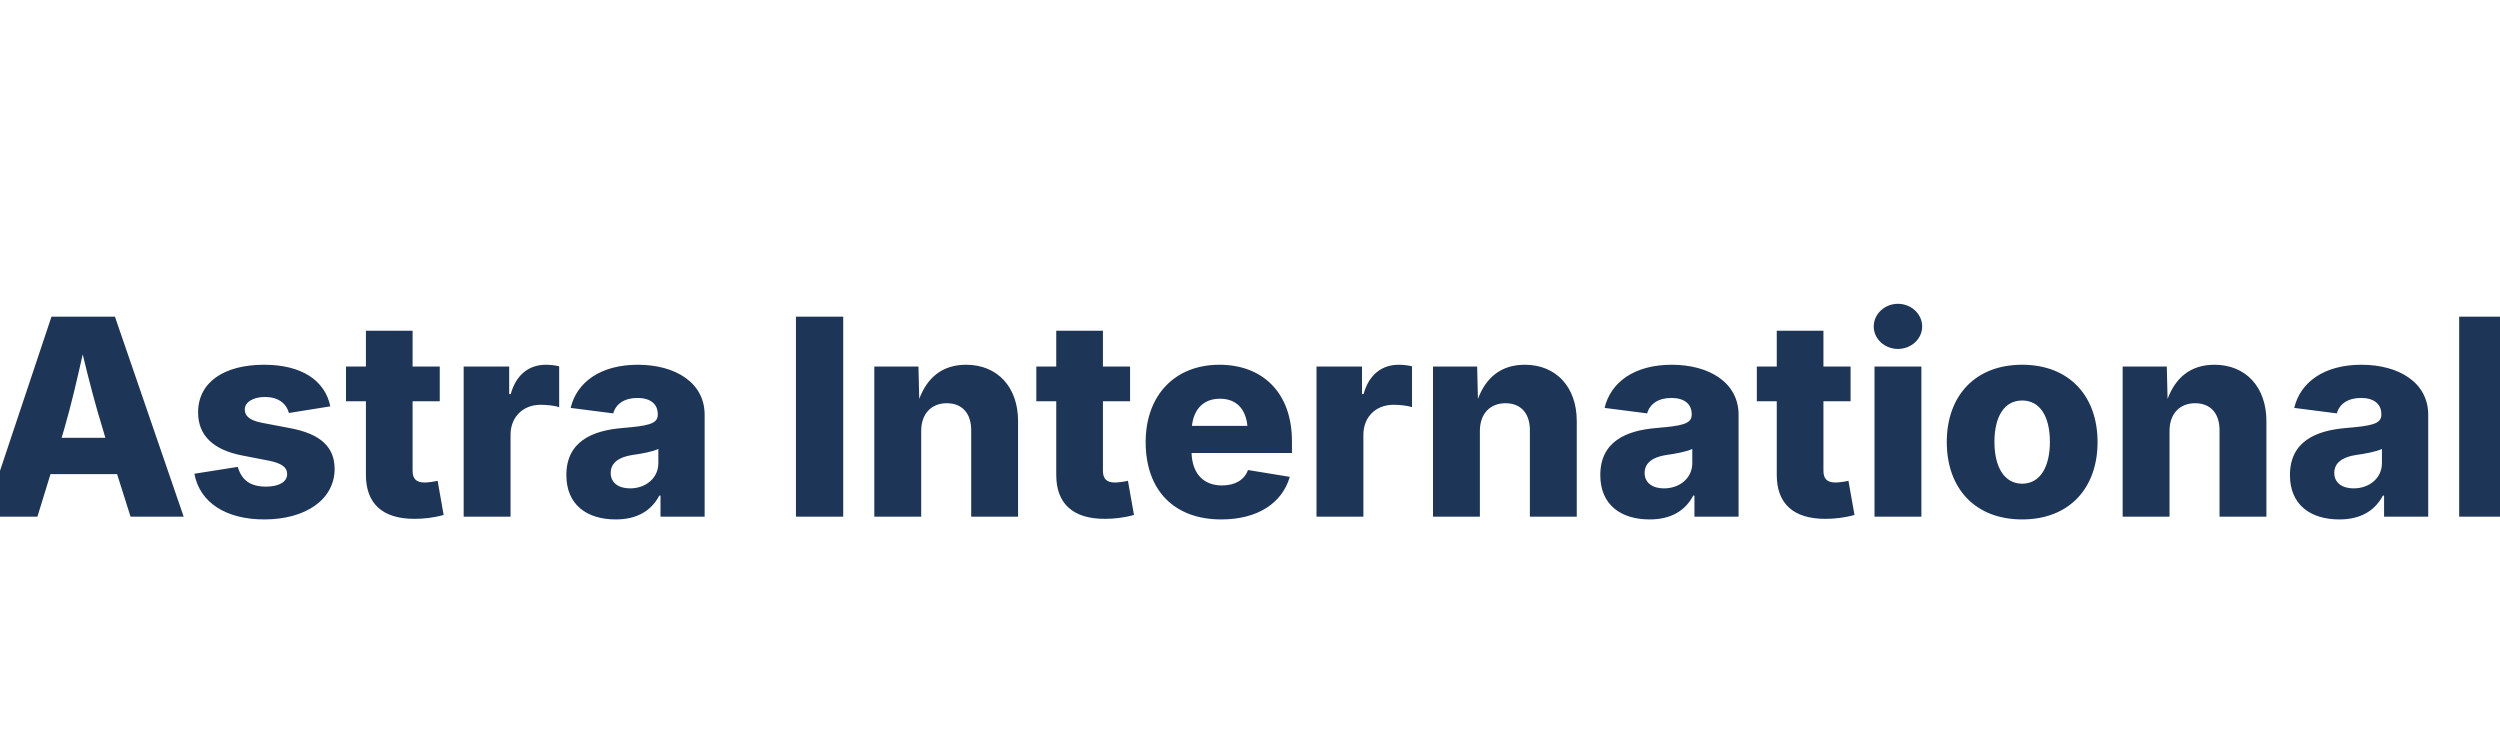
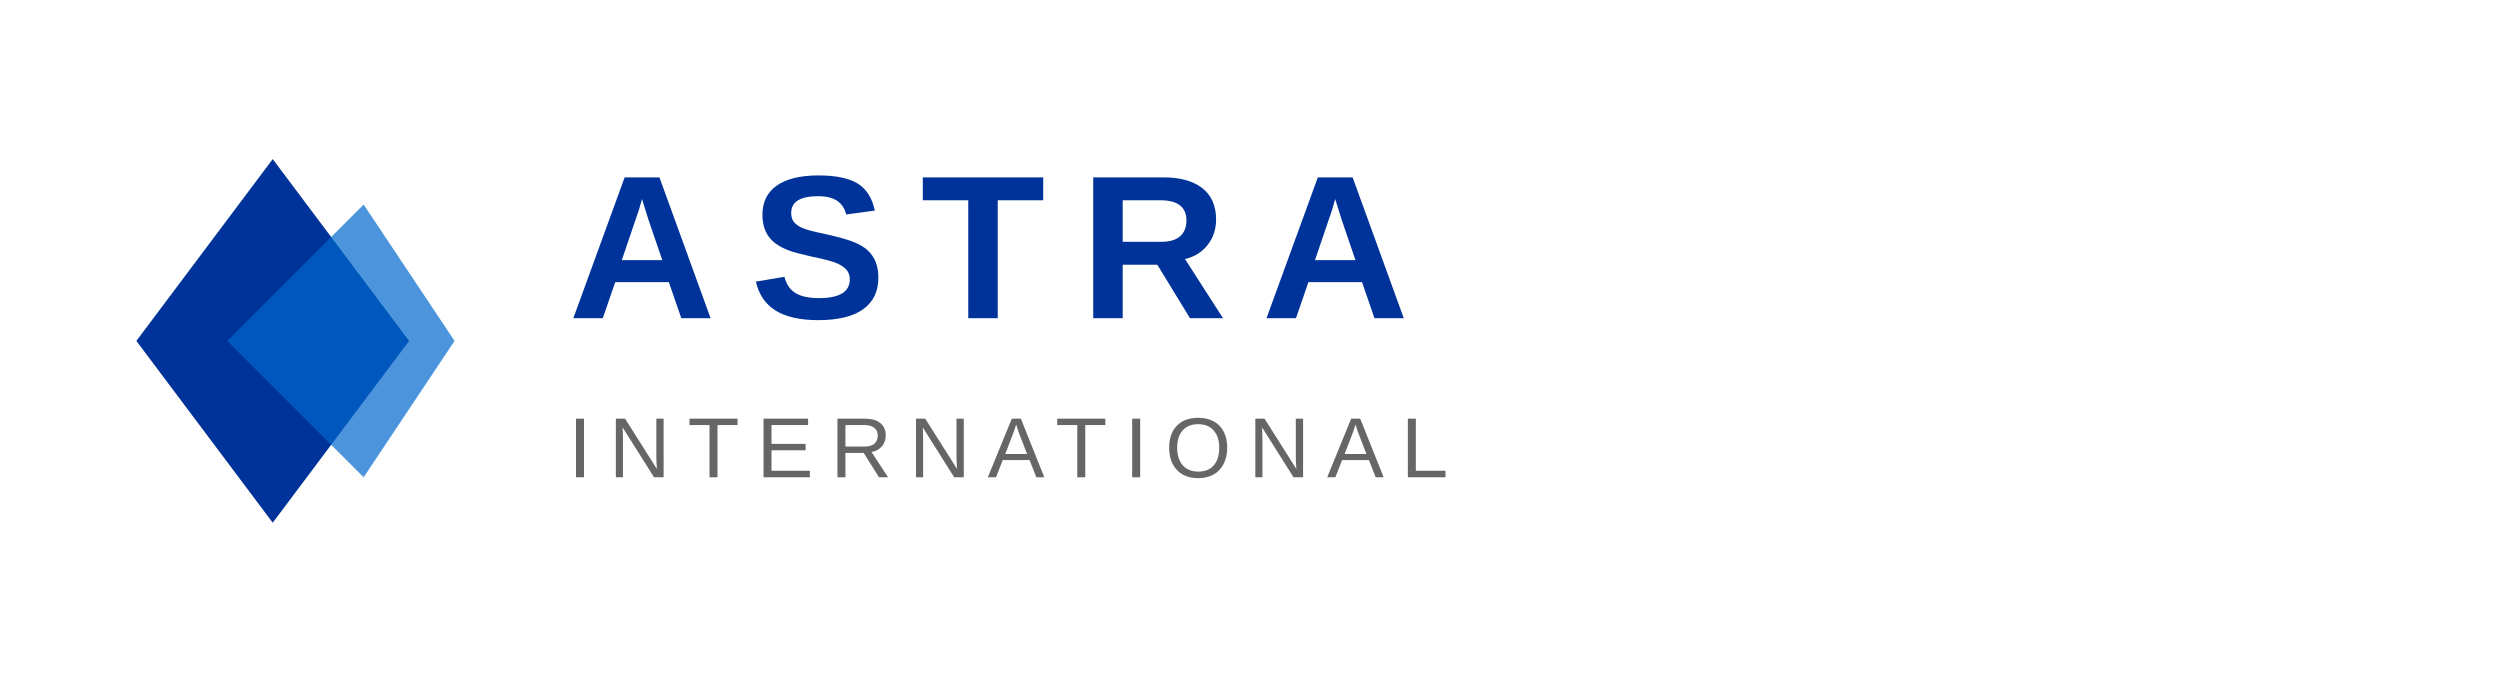
- <svg xmlns="http://www.w3.org/2000/svg" viewBox="0 0 200 60" width="200" height="60">
-   <rect width="100%" height="100%" fill="none" />
-   <text x="50%" y="55%" dominant-baseline="middle" text-anchor="middle" font-family="system-ui, -apple-system, sans-serif" font-weight="800" font-size="22" fill="#1d3557">Astra International</text>
+ <svg xmlns="http://www.w3.org/2000/svg" viewBox="0 0 220 60" width="220" height="60">
+   <polygon points="12,30 24,14 36,30 24,46" fill="#003399" />
+   <polygon points="20,30 32,18 40,30 32,42" fill="#0066CC" opacity="0.7" />
+   <text x="50" y="28" font-family="'Arial', sans-serif" font-weight="900" font-size="18" fill="#003399" letter-spacing="3">ASTRA</text>
+   <text x="50" y="42" font-family="'Segoe UI', Arial, sans-serif" font-weight="400" font-size="7.5" fill="#666" letter-spacing="1.5">INTERNATIONAL</text>
</svg>
